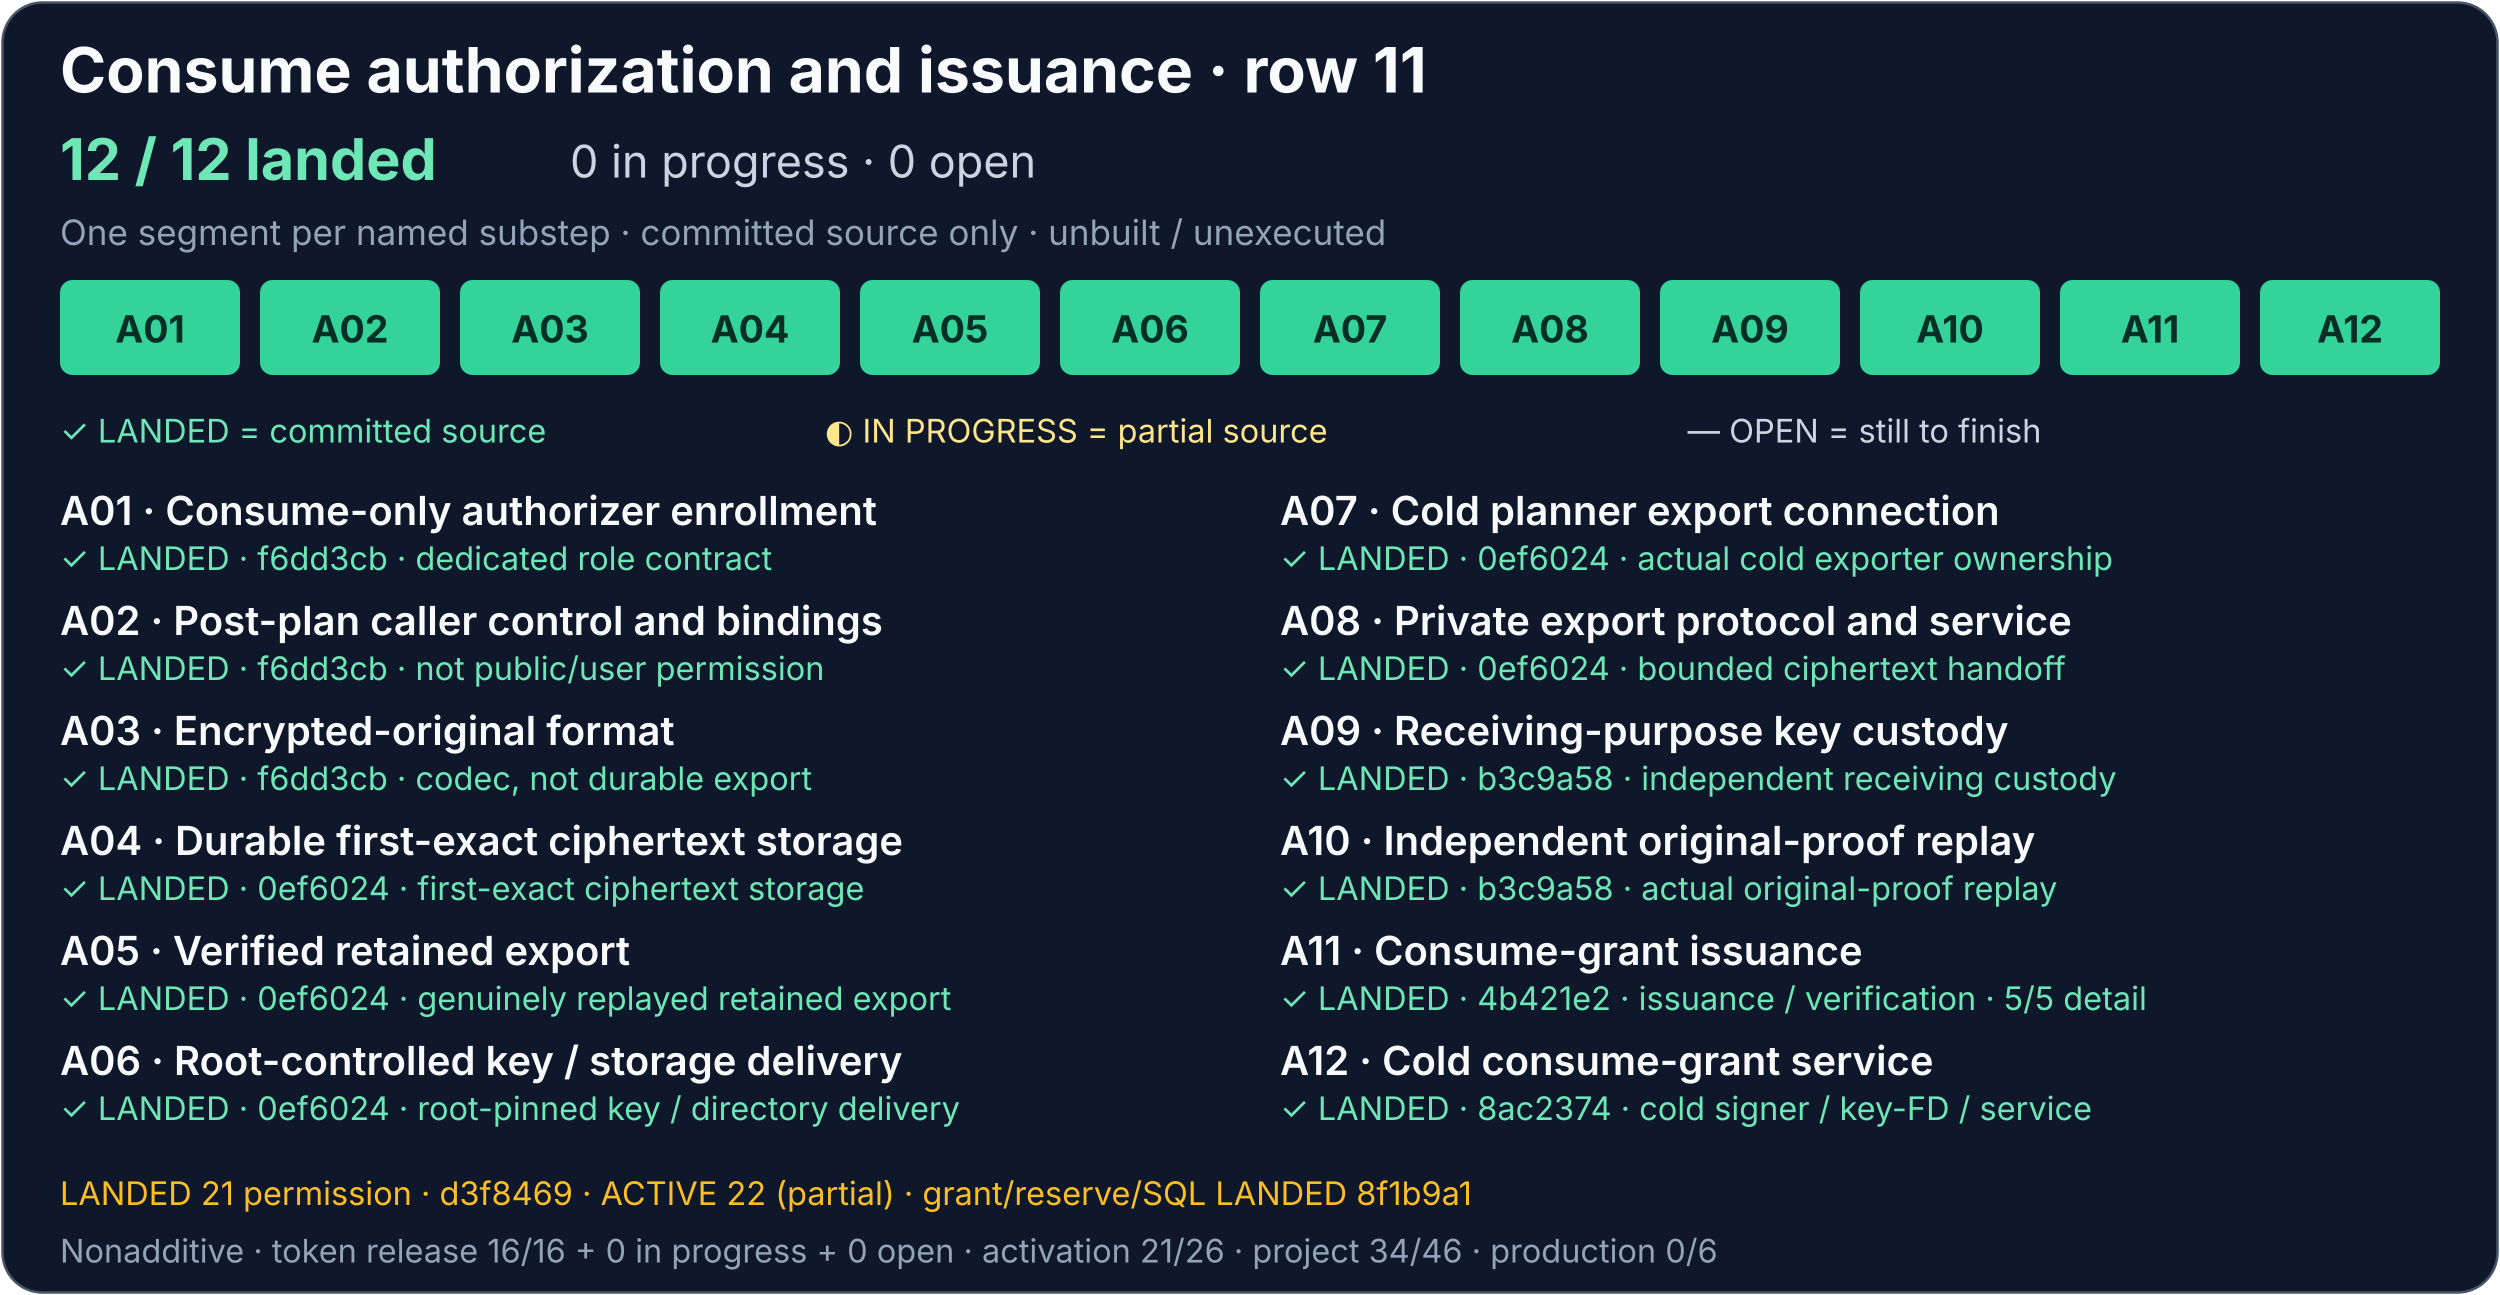
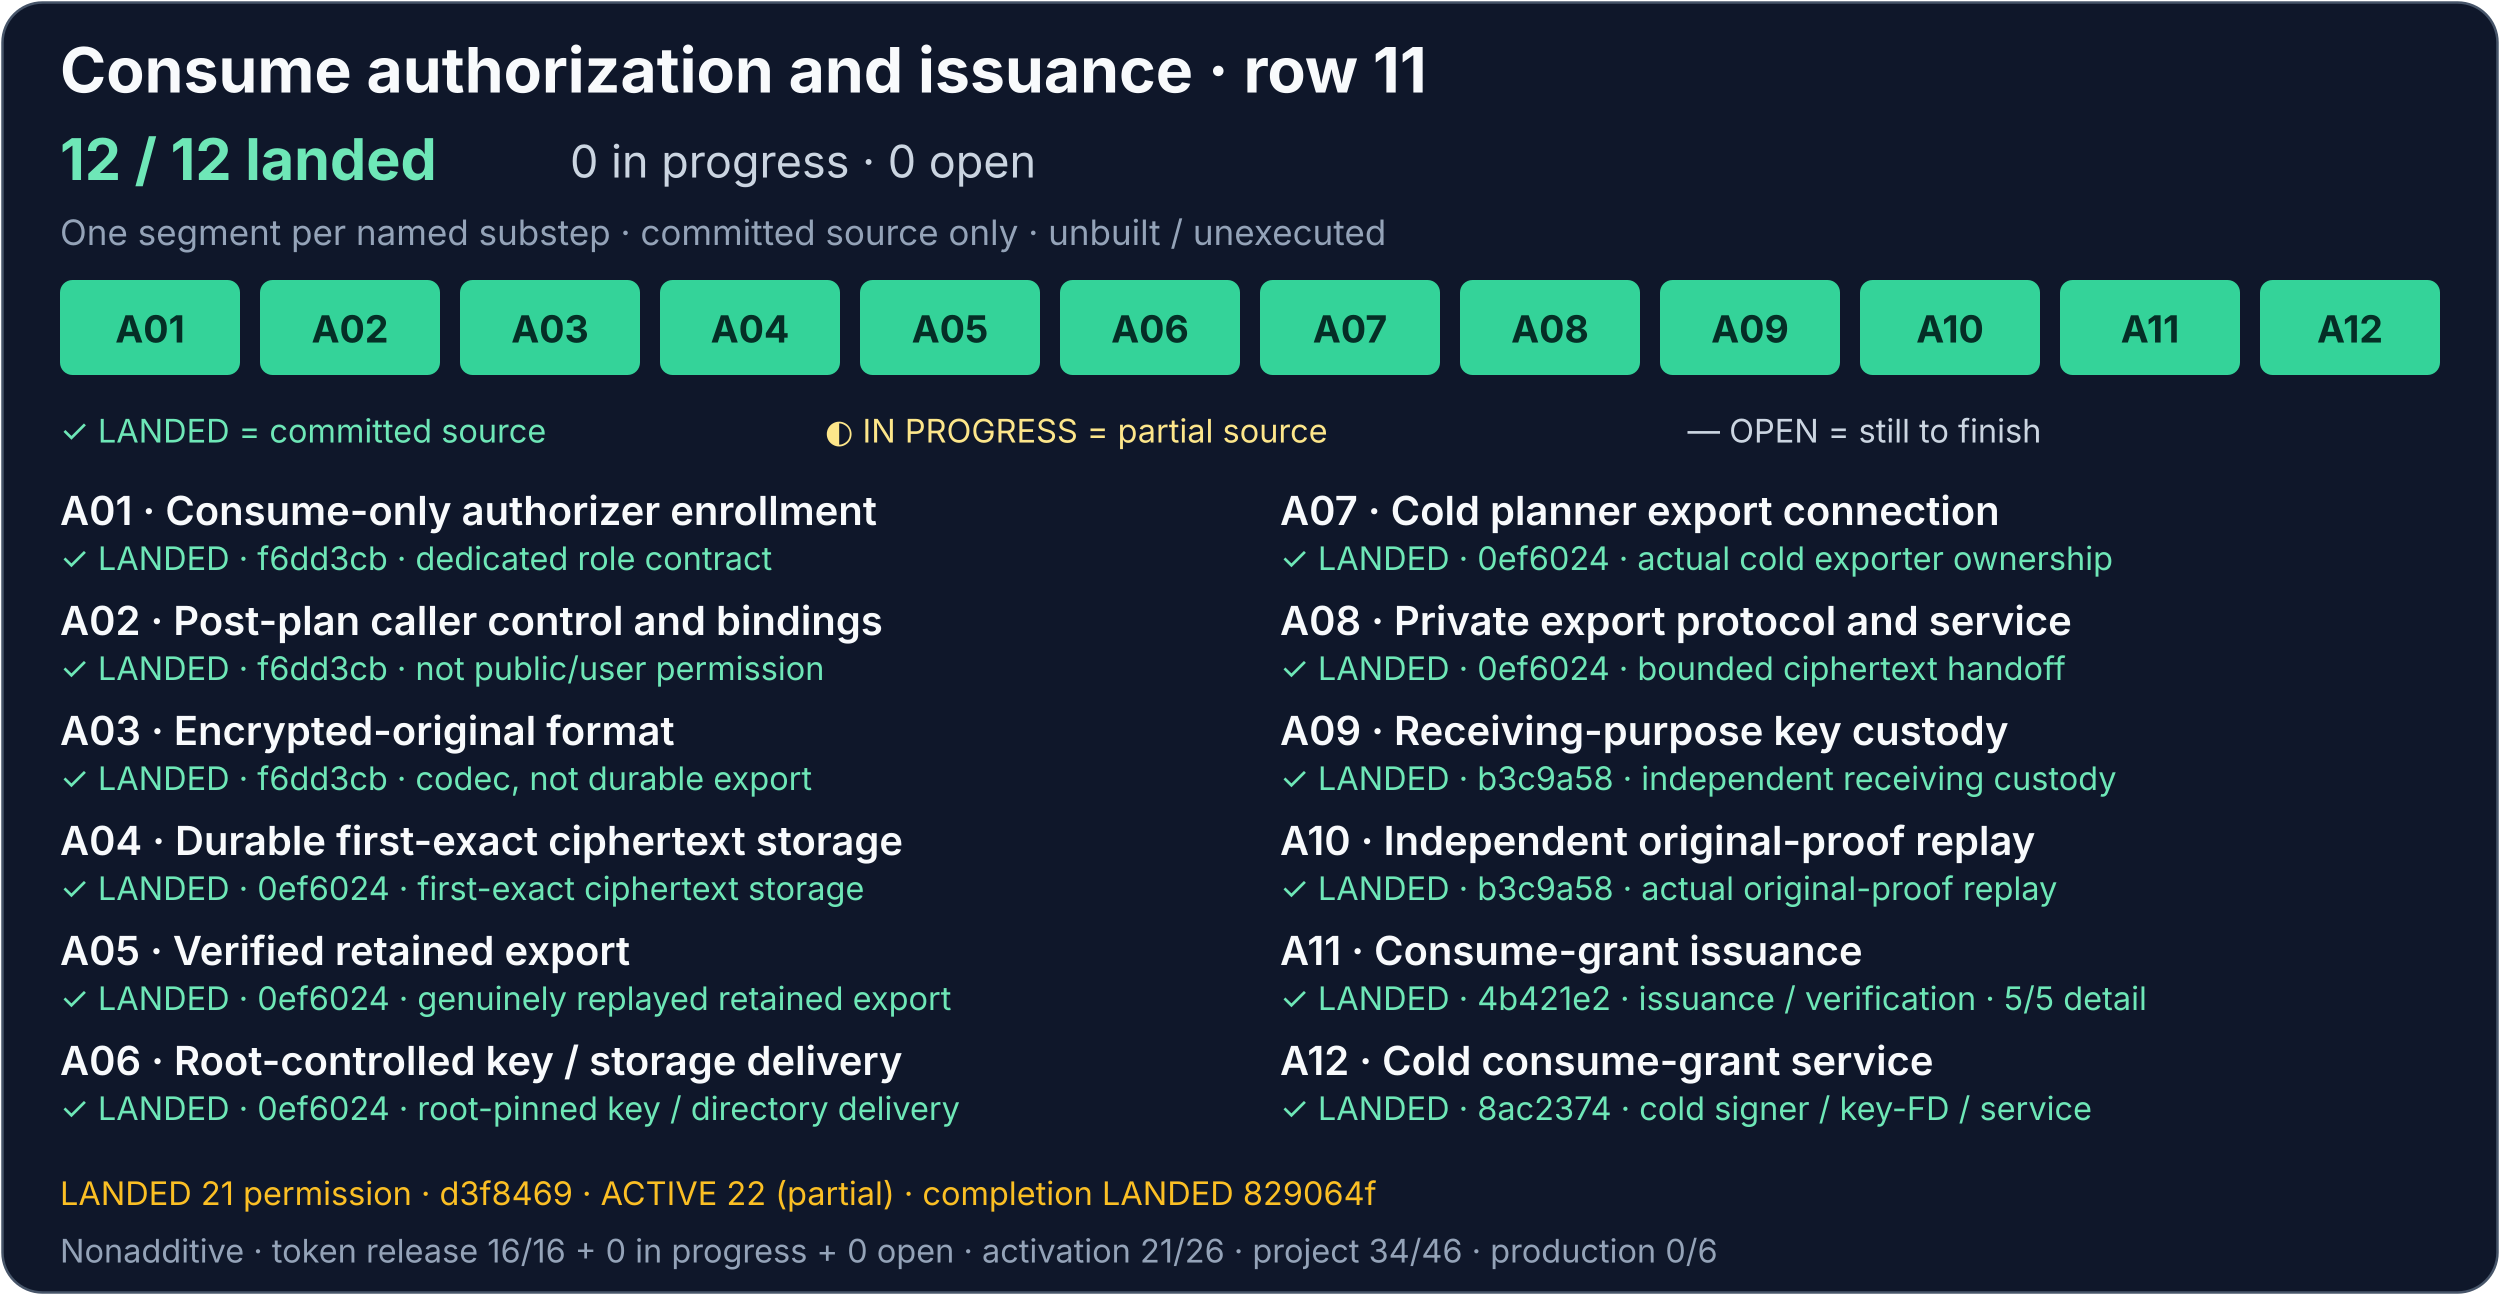
<svg xmlns="http://www.w3.org/2000/svg" width="1000" height="518" viewBox="0 0 1000 518" role="img" aria-labelledby="consume-title consume-description">
  <rect x="1" y="1" width="998" height="516" rx="16" fill="#0f172a" stroke="#475569" />
  <g font-family="system-ui, -apple-system, Segoe UI, sans-serif">
    <text x="24" y="37" fill="#f8fafc" font-size="25" font-weight="700">Consume authorization and issuance · row 11</text>
    <text x="24" y="72" fill="#6ee7b7" font-size="23" font-weight="700">12 / 12 landed</text>
    <text x="228" y="71" fill="#cbd5e1" font-size="18">0 in progress · 0 open</text>
    <text x="24" y="98" fill="#94a3b8" font-size="14">One segment per named substep · committed source only · unbuilt / unexecuted</text>
    <g fill="#34d399">
      <rect x="24" y="112" width="72" height="38" rx="5" />
      <rect x="104" y="112" width="72" height="38" rx="5" />
      <rect x="184" y="112" width="72" height="38" rx="5" />
      <rect x="264" y="112" width="72" height="38" rx="5" />
      <rect x="344" y="112" width="72" height="38" rx="5" />
      <rect x="424" y="112" width="72" height="38" rx="5" />
      <rect x="504" y="112" width="72" height="38" rx="5" />
      <rect x="584" y="112" width="72" height="38" rx="5" />
      <rect x="664" y="112" width="72" height="38" rx="5" />
      <rect x="744" y="112" width="72" height="38" rx="5" />
      <rect x="824" y="112" width="72" height="38" rx="5" />
      <rect x="904" y="112" width="72" height="38" rx="5" />
    </g>
    <g font-size="15" font-weight="700" text-anchor="middle">
      <g fill="#052e26">
        <text x="60" y="137">A01</text>
        <text x="140" y="137">A02</text>
        <text x="220" y="137">A03</text>
      </g>
      <g fill="#052e26">
        <text x="300" y="137">A04</text>
        <text x="380" y="137">A05</text>
        <text x="460" y="137">A06</text>
        <text x="540" y="137">A07</text>
        <text x="620" y="137">A08</text>
      </g>
      <g fill="#052e26">
        <text x="700" y="137">A09</text>
        <text x="780" y="137">A10</text>
      </g>
      <text x="860" y="137" fill="#052e26">A11</text>
      <text x="940" y="137" fill="#052e26">A12</text>
    </g>
    <text x="24" y="177" fill="#6ee7b7" font-size="13">✓ LANDED = committed source</text>
    <text x="330" y="177" fill="#fde68a" font-size="13">◐ IN PROGRESS = partial source</text>
    <text x="675" y="177" fill="#cbd5e1" font-size="13">— OPEN = still to finish</text>
    <g fill="#f8fafc" font-size="16" font-weight="600">
      <text x="24" y="210">A01 · Consume-only authorizer enrollment</text>
      <text x="24" y="254">A02 · Post-plan caller control and bindings</text>
      <text x="24" y="298">A03 · Encrypted-original format</text>
      <text x="24" y="342">A04 · Durable first-exact ciphertext storage</text>
      <text x="24" y="386">A05 · Verified retained export</text>
      <text x="24" y="430">A06 · Root-controlled key / storage delivery</text>
      <text x="512" y="210">A07 · Cold planner export connection</text>
      <text x="512" y="254">A08 · Private export protocol and service</text>
      <text x="512" y="298">A09 · Receiving-purpose key custody</text>
      <text x="512" y="342">A10 · Independent original-proof replay</text>
      <text x="512" y="386">A11 · Consume-grant issuance</text>
      <text x="512" y="430">A12 · Cold consume-grant service</text>
    </g>
    <g font-size="13">
      <g fill="#6ee7b7">
        <text x="24" y="228">✓ LANDED · f6dd3cb · dedicated role contract</text>
        <text x="24" y="272">✓ LANDED · f6dd3cb · not public/user permission</text>
        <text x="24" y="316">✓ LANDED · f6dd3cb · codec, not durable export</text>
        <text x="24" y="360">✓ LANDED · 0ef6024 · first-exact ciphertext storage</text>
        <text x="24" y="404">✓ LANDED · 0ef6024 · genuinely replayed retained export</text>
        <text x="24" y="448">✓ LANDED · 0ef6024 · root-pinned key / directory delivery</text>
        <text x="512" y="228">✓ LANDED · 0ef6024 · actual cold exporter ownership</text>
        <text x="512" y="272">✓ LANDED · 0ef6024 · bounded ciphertext handoff</text>
        <text x="512" y="316">✓ LANDED · b3c9a58 · independent receiving custody</text>
        <text x="512" y="360">✓ LANDED · b3c9a58 · actual original-proof replay</text>
        <text x="512" y="404">✓ LANDED · 4b421e2 · issuance / verification · 5/5 detail</text>
      </g>
      <text x="512" y="448" fill="#6ee7b7">✓ LANDED · 8ac2374 · cold signer / key-FD / service</text>
    </g>
    <a href="../production-status.md#exact-release-and-handoff-detail">
-       <text x="24" y="482" fill="#fbbf24" font-size="13">LANDED 21 permission · d3f8469 · ACTIVE 22 (partial) · grant/reserve/SQL LANDED 8f1b9a1</text>
+       <text x="24" y="482" fill="#fbbf24" font-size="13">LANDED 21 permission · d3f8469 · ACTIVE 22 (partial) · completion LANDED 829064f</text>
    </a>
    <text x="24" y="505" fill="#94a3b8" font-size="13">Nonadditive · token release 16/16 + 0 in progress + 0 open · activation 21/26 · project 34/46 · production 0/6</text>
  </g>
</svg>
